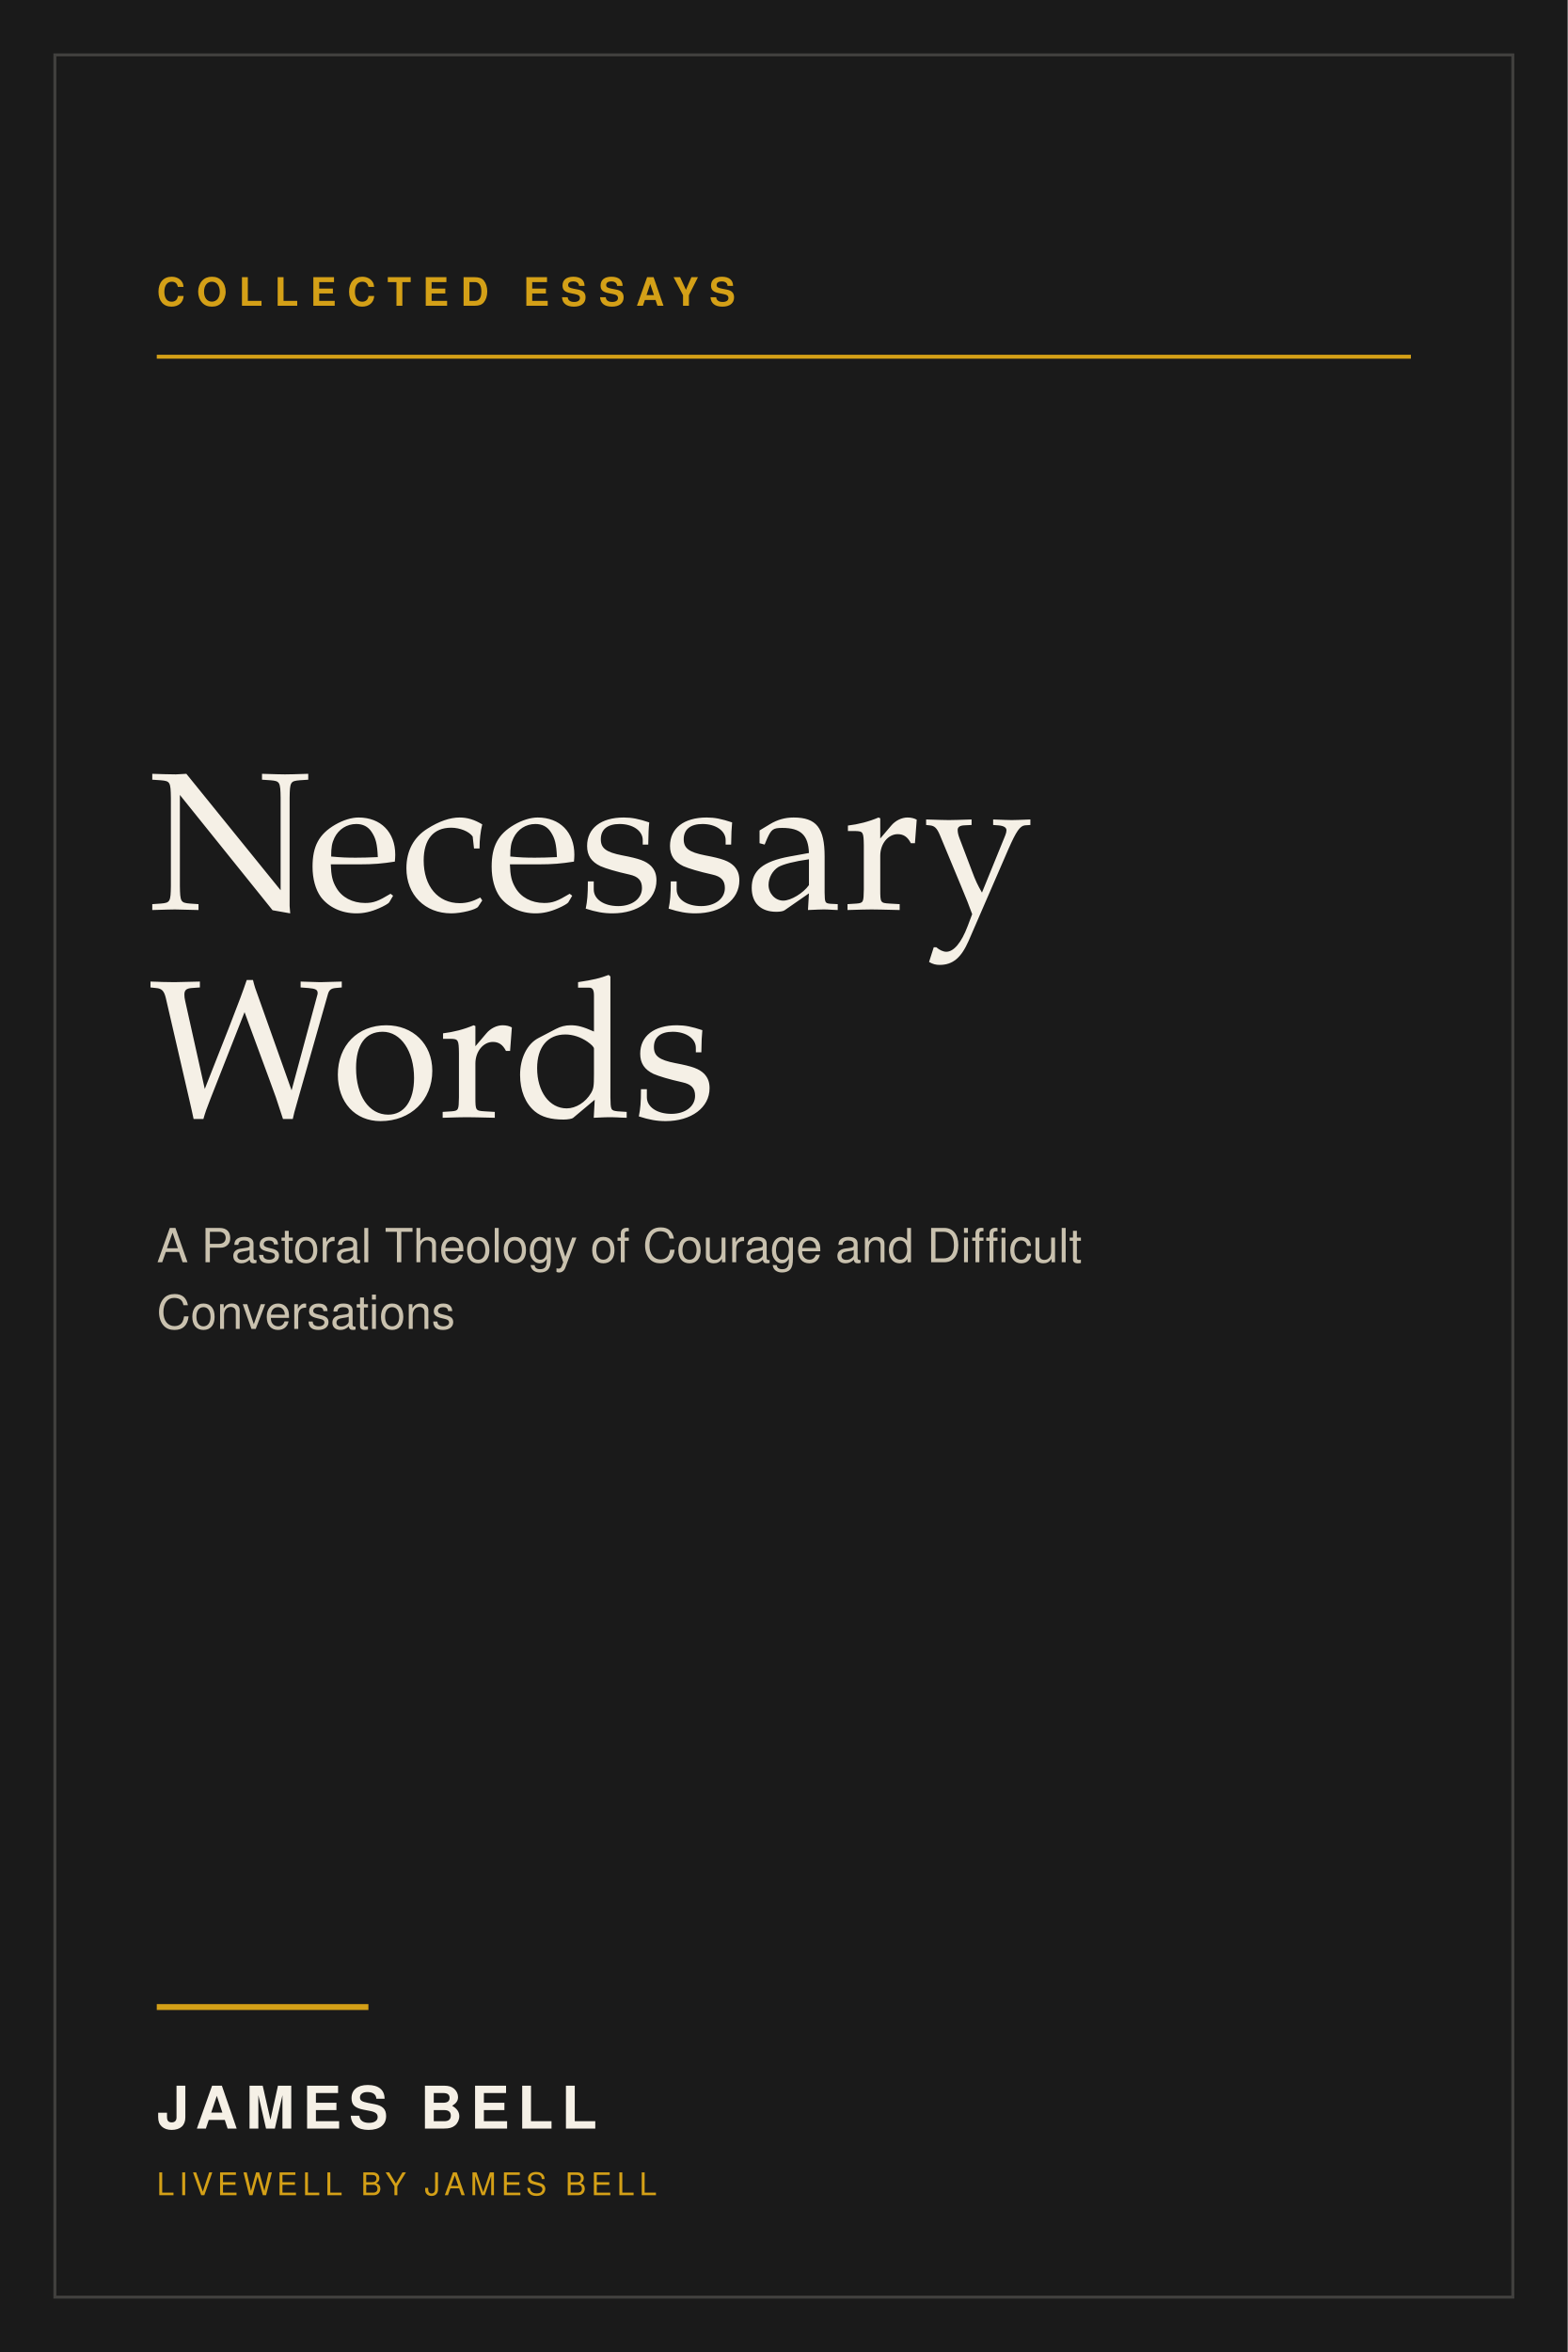
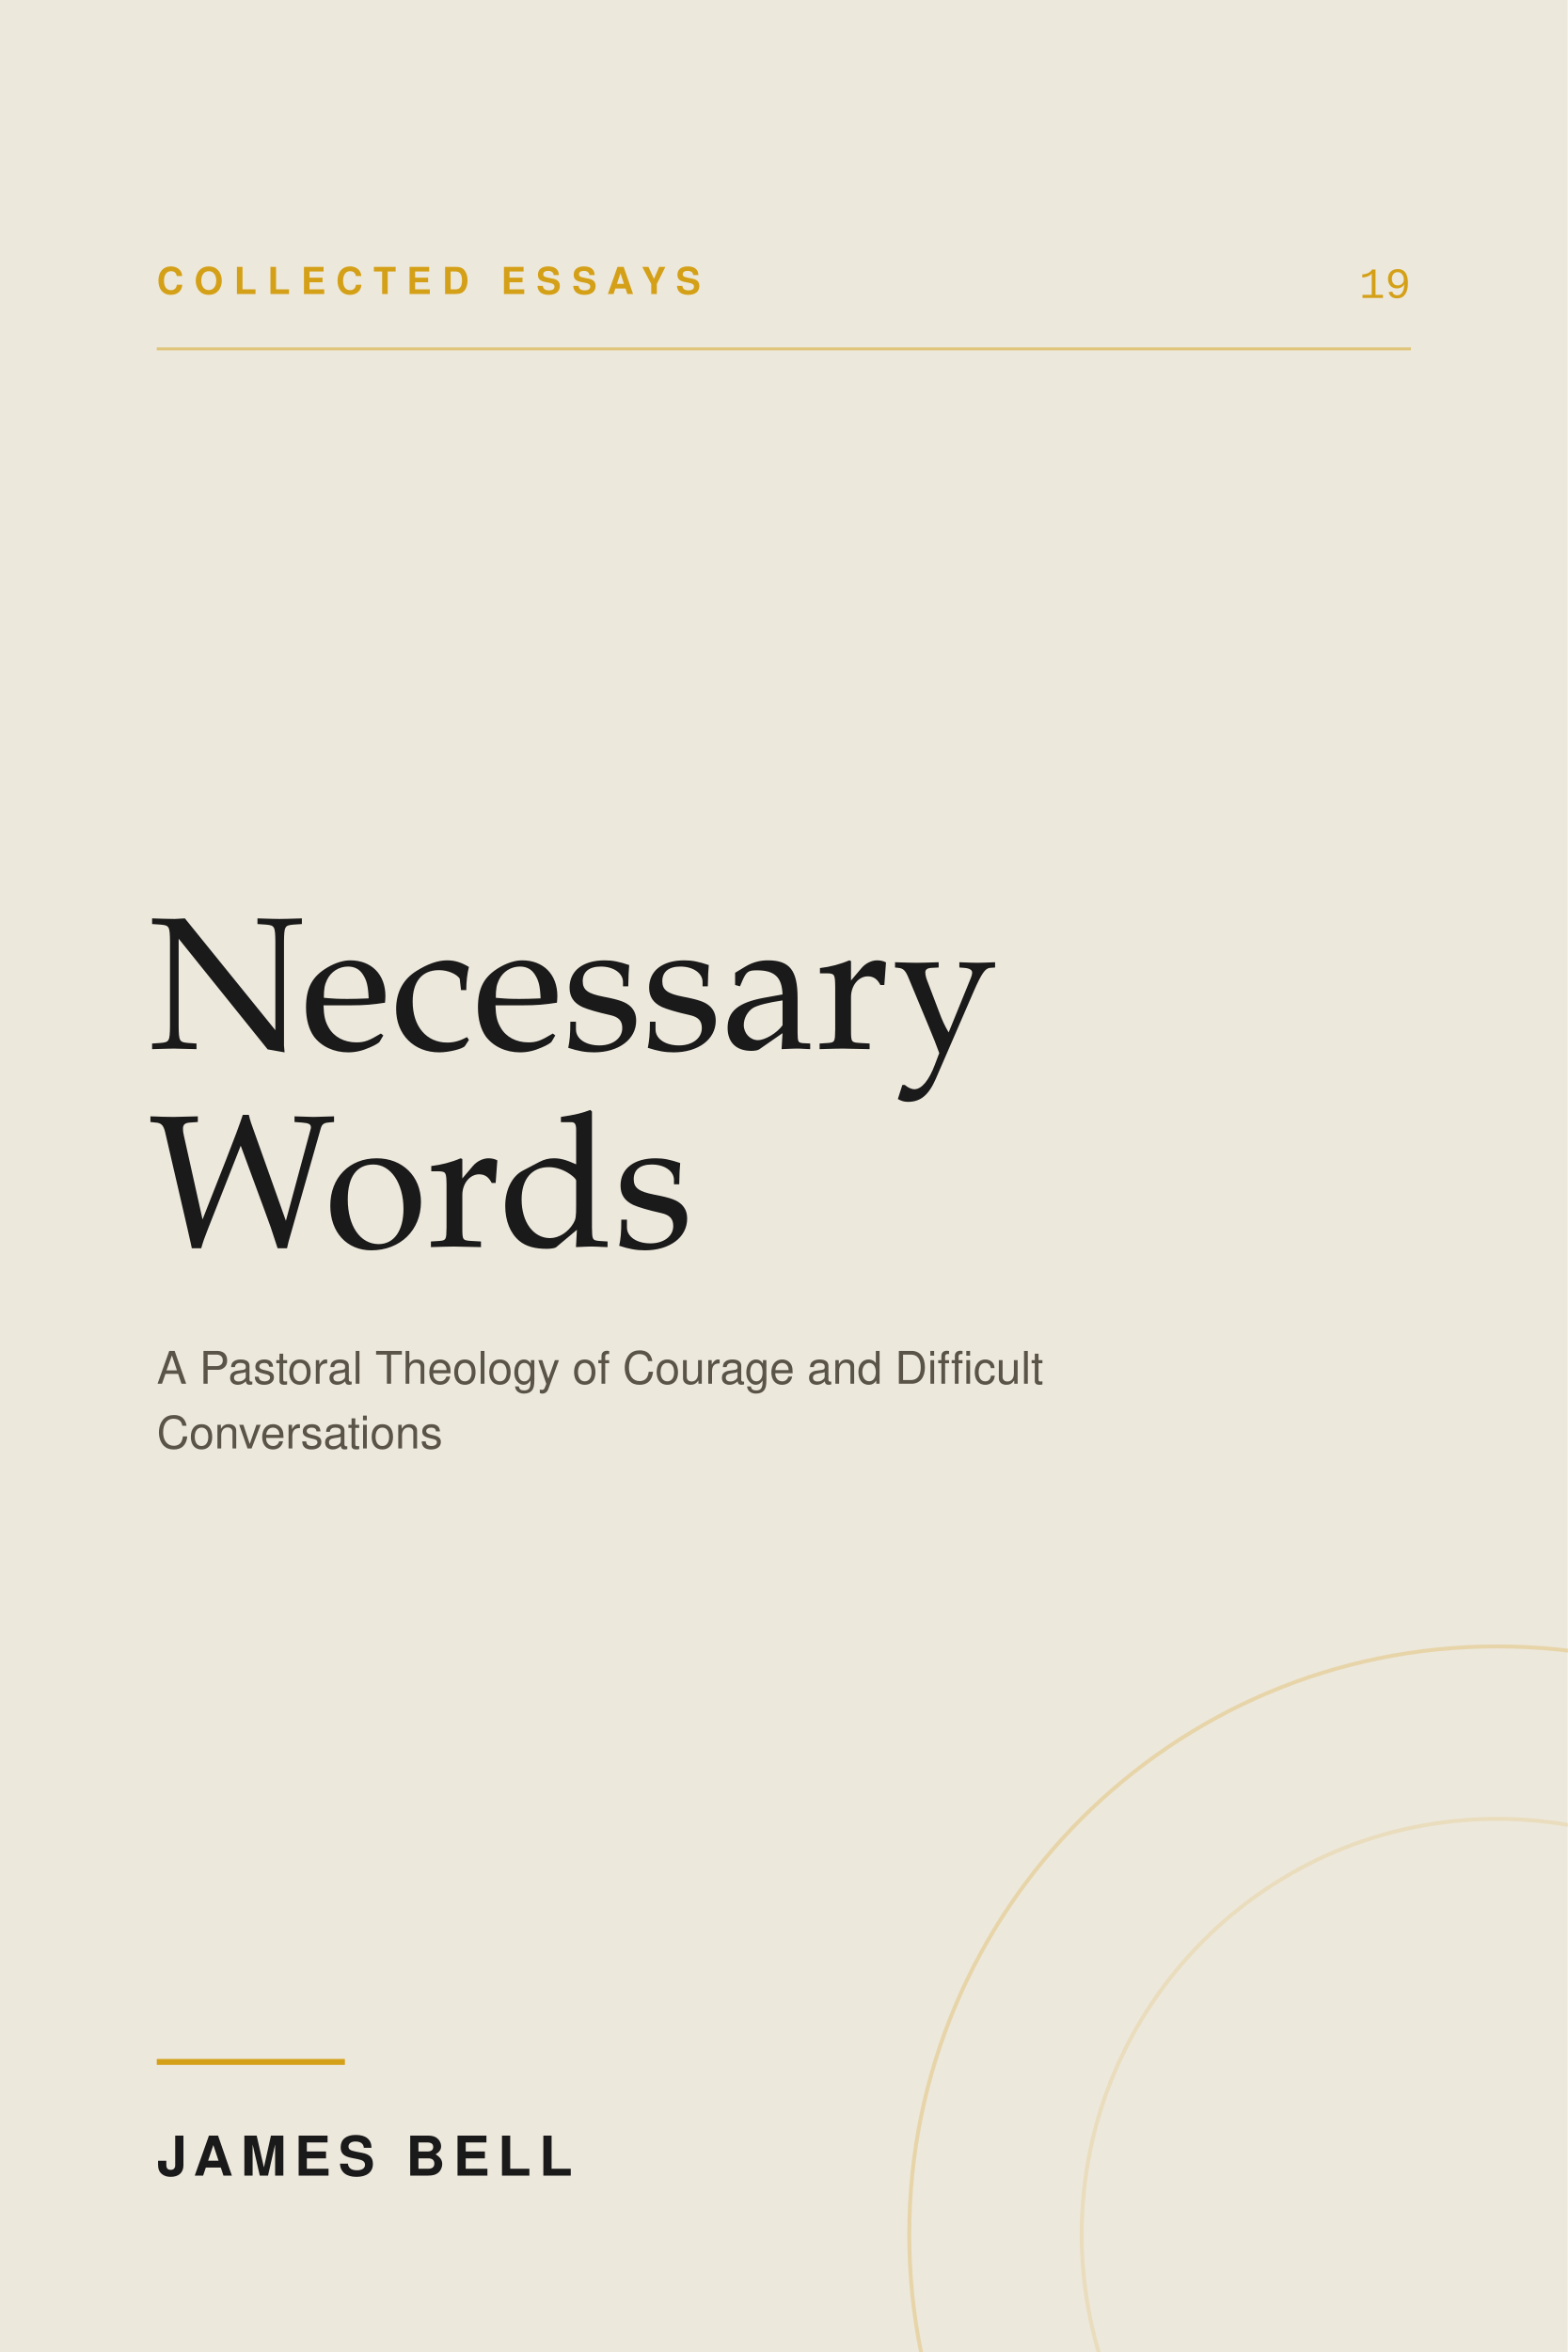
<svg xmlns="http://www.w3.org/2000/svg" width="800" height="1200" viewBox="0 0 800 1200" role="img" aria-label="Necessary Words by James Bell">
-   <rect width="800" height="1200" fill="#1A1A1A" />
-   <rect x="28" y="28" width="744" height="1144" fill="none" stroke="#F5F0E6" stroke-width="1.5" opacity="0.18" />
-   <text x="80" y="156" font-family="Helvetica, Arial, sans-serif" font-size="20" letter-spacing="6" font-weight="700" fill="#D4A017">COLLECTED ESSAYS</text>
-   <line x1="80" y1="182" x2="720" y2="182" stroke="#D4A017" stroke-width="2" />
-   <text x="76" y="464" font-family="Palatino, 'Palatino Linotype', Georgia, serif" font-size="100" font-weight="400" fill="#F5F0E6">Necessary</text>
-   <text x="76" y="570" font-family="Palatino, 'Palatino Linotype', Georgia, serif" font-size="100" font-weight="400" fill="#F5F0E6">Words</text>
-   <text x="80" y="644" font-family="Helvetica, Arial, sans-serif" font-size="24" fill="#C9C1AE">A Pastoral Theology of Courage and Difficult</text>
-   <text x="80" y="678" font-family="Helvetica, Arial, sans-serif" font-size="24" fill="#C9C1AE">Conversations</text>
-   <line x1="80" y1="1024" x2="188" y2="1024" stroke="#D4A017" stroke-width="3" />
-   <text x="80" y="1086" font-family="Helvetica, Arial, sans-serif" font-size="30" letter-spacing="4" font-weight="700" fill="#F5F0E6">JAMES BELL</text>
-   <text x="80" y="1120" font-family="Helvetica, Arial, sans-serif" font-size="16" letter-spacing="2.5" fill="#D4A017">LIVEWELL BY JAMES BELL</text>
+   <rect width="800" height="1200" fill="#EDE8DC" />
+   <circle cx="764" cy="1140" r="300" fill="none" stroke="#D4A017" stroke-width="2" opacity="0.26" />
+   <circle cx="764" cy="1140" r="212" fill="none" stroke="#D4A017" stroke-width="2" opacity="0.16" />
+   <text x="80" y="150" font-family="Helvetica, Arial, sans-serif" font-size="19" letter-spacing="5.5" font-weight="700" fill="#D4A017">COLLECTED ESSAYS</text>
+   <text x="720" y="152" text-anchor="end" font-family="'JetBrains Mono', 'Courier New', monospace" font-size="22" fill="#D4A017">19</text>
+   <line x1="80" y1="178" x2="720" y2="178" stroke="#D4A017" stroke-width="1.5" opacity="0.5" />
+   <text x="76" y="535" font-family="Palatino, 'Palatino Linotype', Georgia, serif" font-size="96" font-weight="400" fill="#1A1A1A">Necessary</text>
+   <text x="76" y="636" font-family="Palatino, 'Palatino Linotype', Georgia, serif" font-size="96" font-weight="400" fill="#1A1A1A">Words</text>
+   <text x="80" y="706" font-family="Helvetica, Arial, sans-serif" font-size="23" fill="#5A5448">A Pastoral Theology of Courage and Difficult</text>
+   <text x="80" y="739" font-family="Helvetica, Arial, sans-serif" font-size="23" fill="#5A5448">Conversations</text>
+   <line x1="80" y1="1052" x2="176" y2="1052" stroke="#D4A017" stroke-width="3" />
+   <text x="80" y="1110" font-family="Helvetica, Arial, sans-serif" font-size="28" letter-spacing="4" font-weight="700" fill="#1A1A1A">JAMES BELL</text>
</svg>
